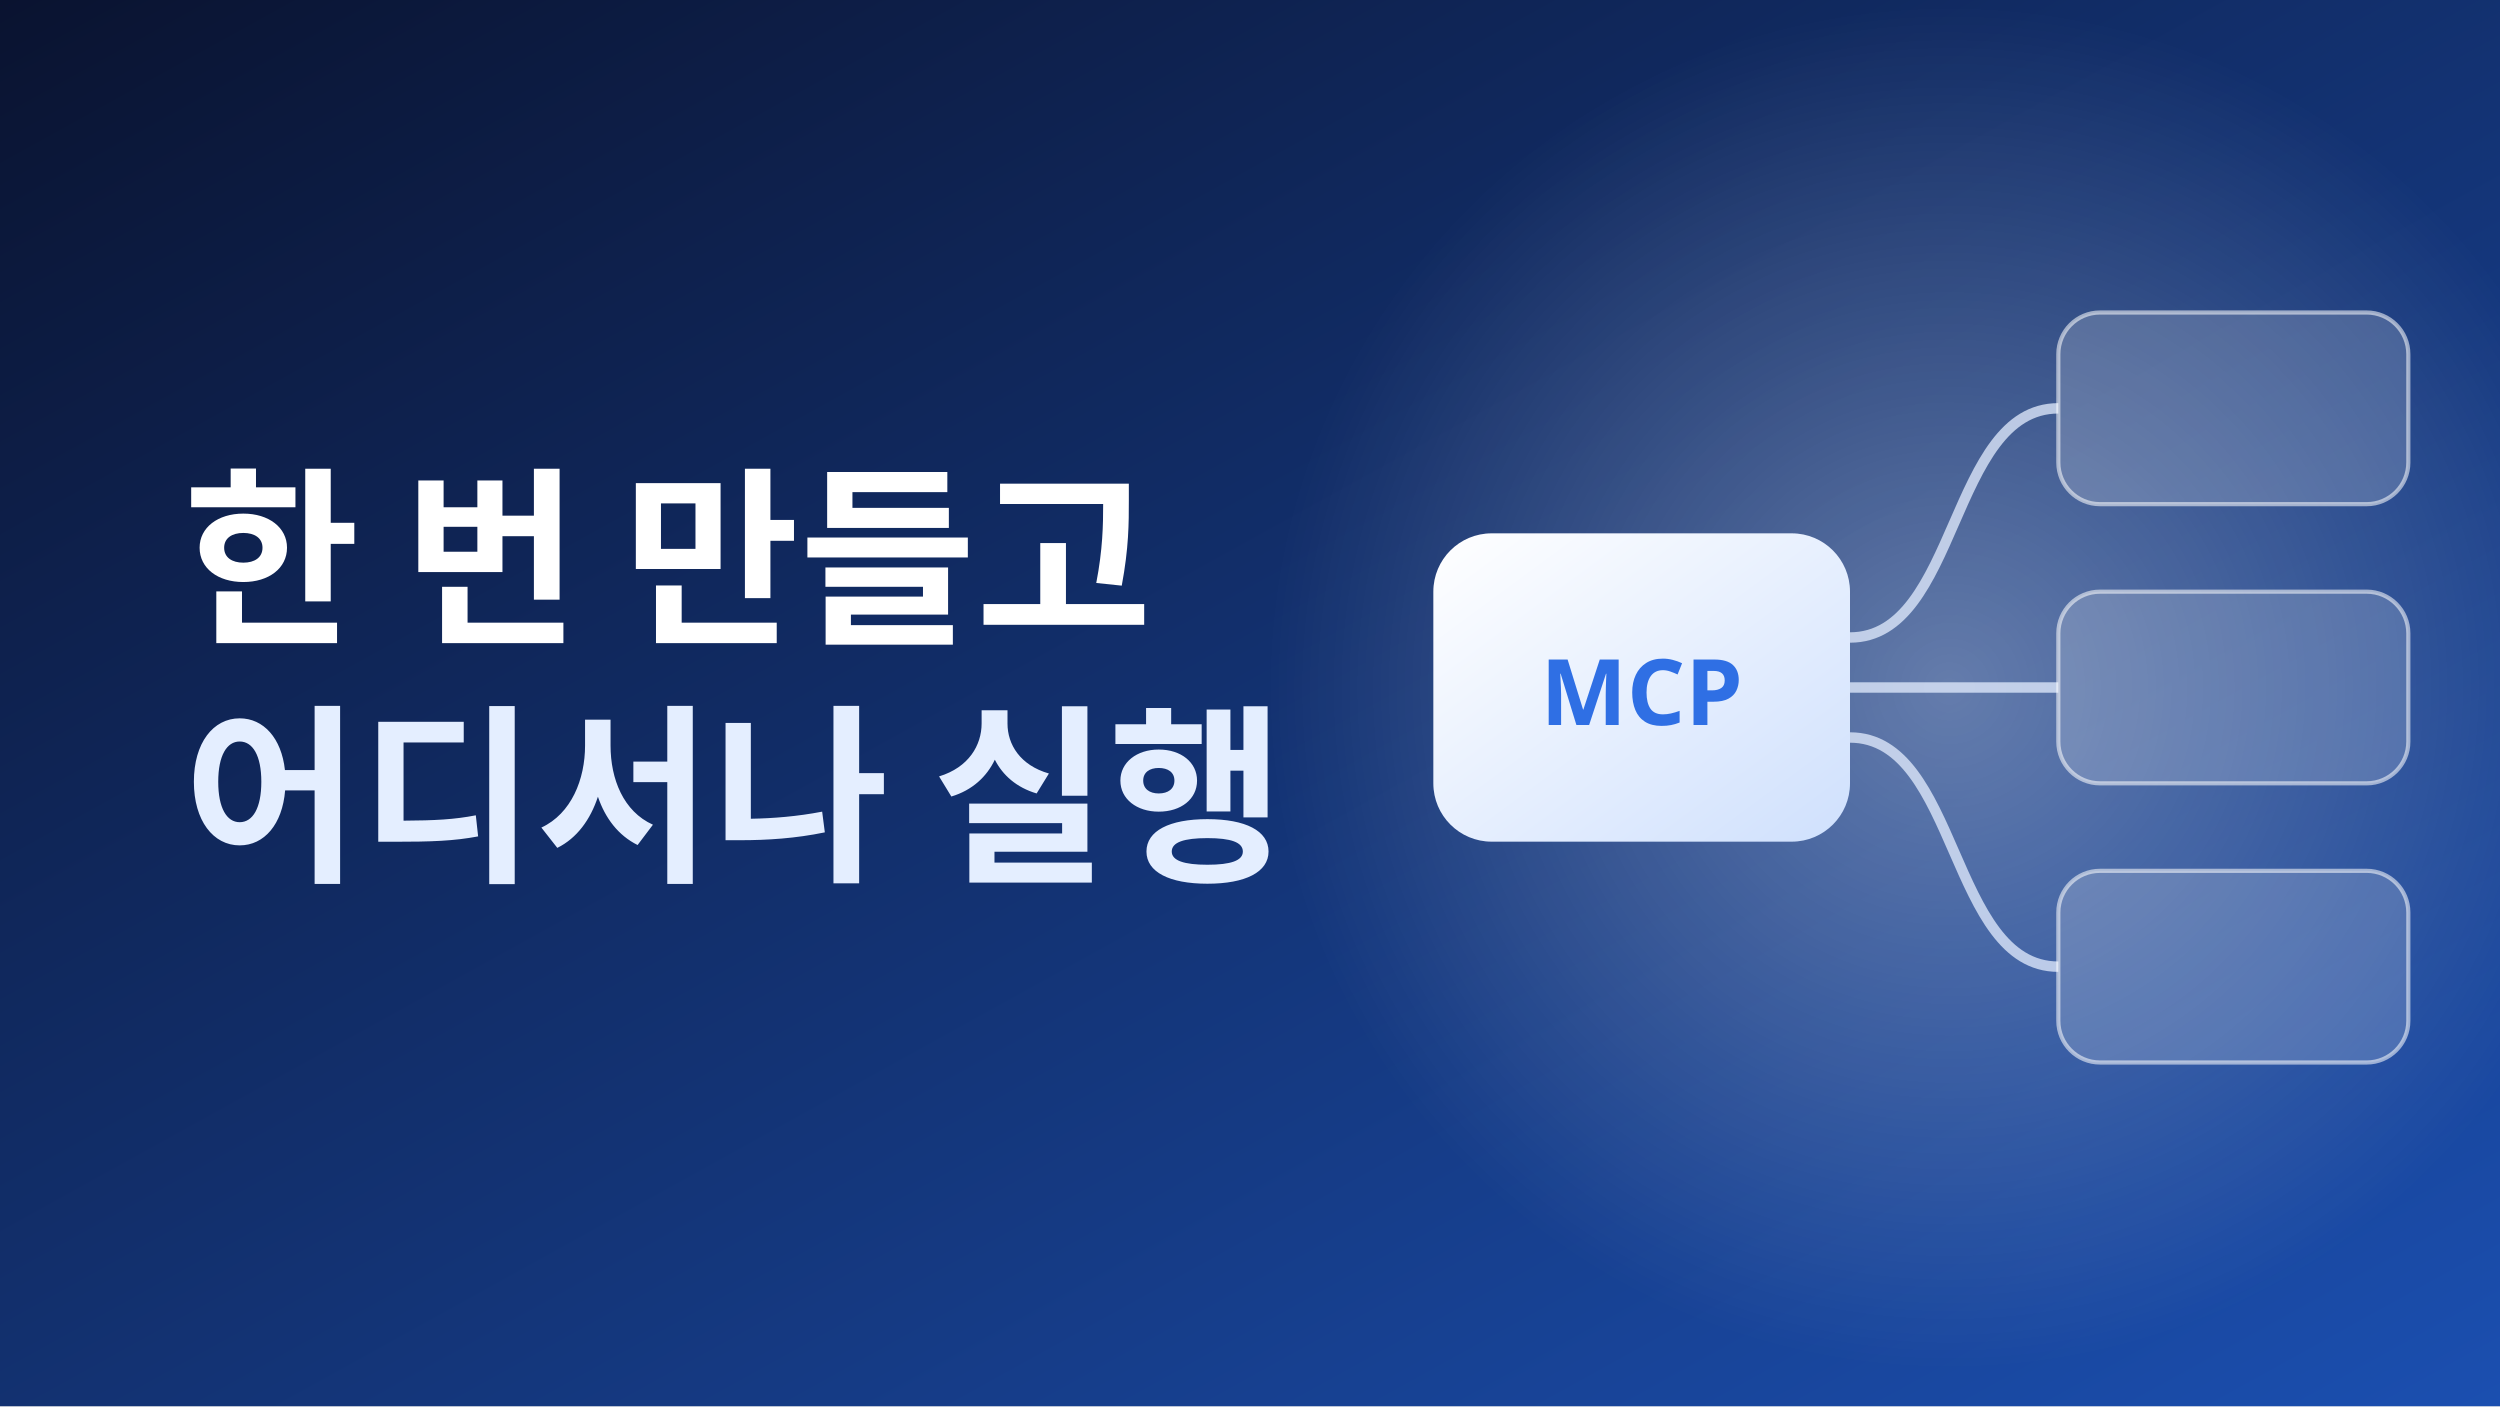
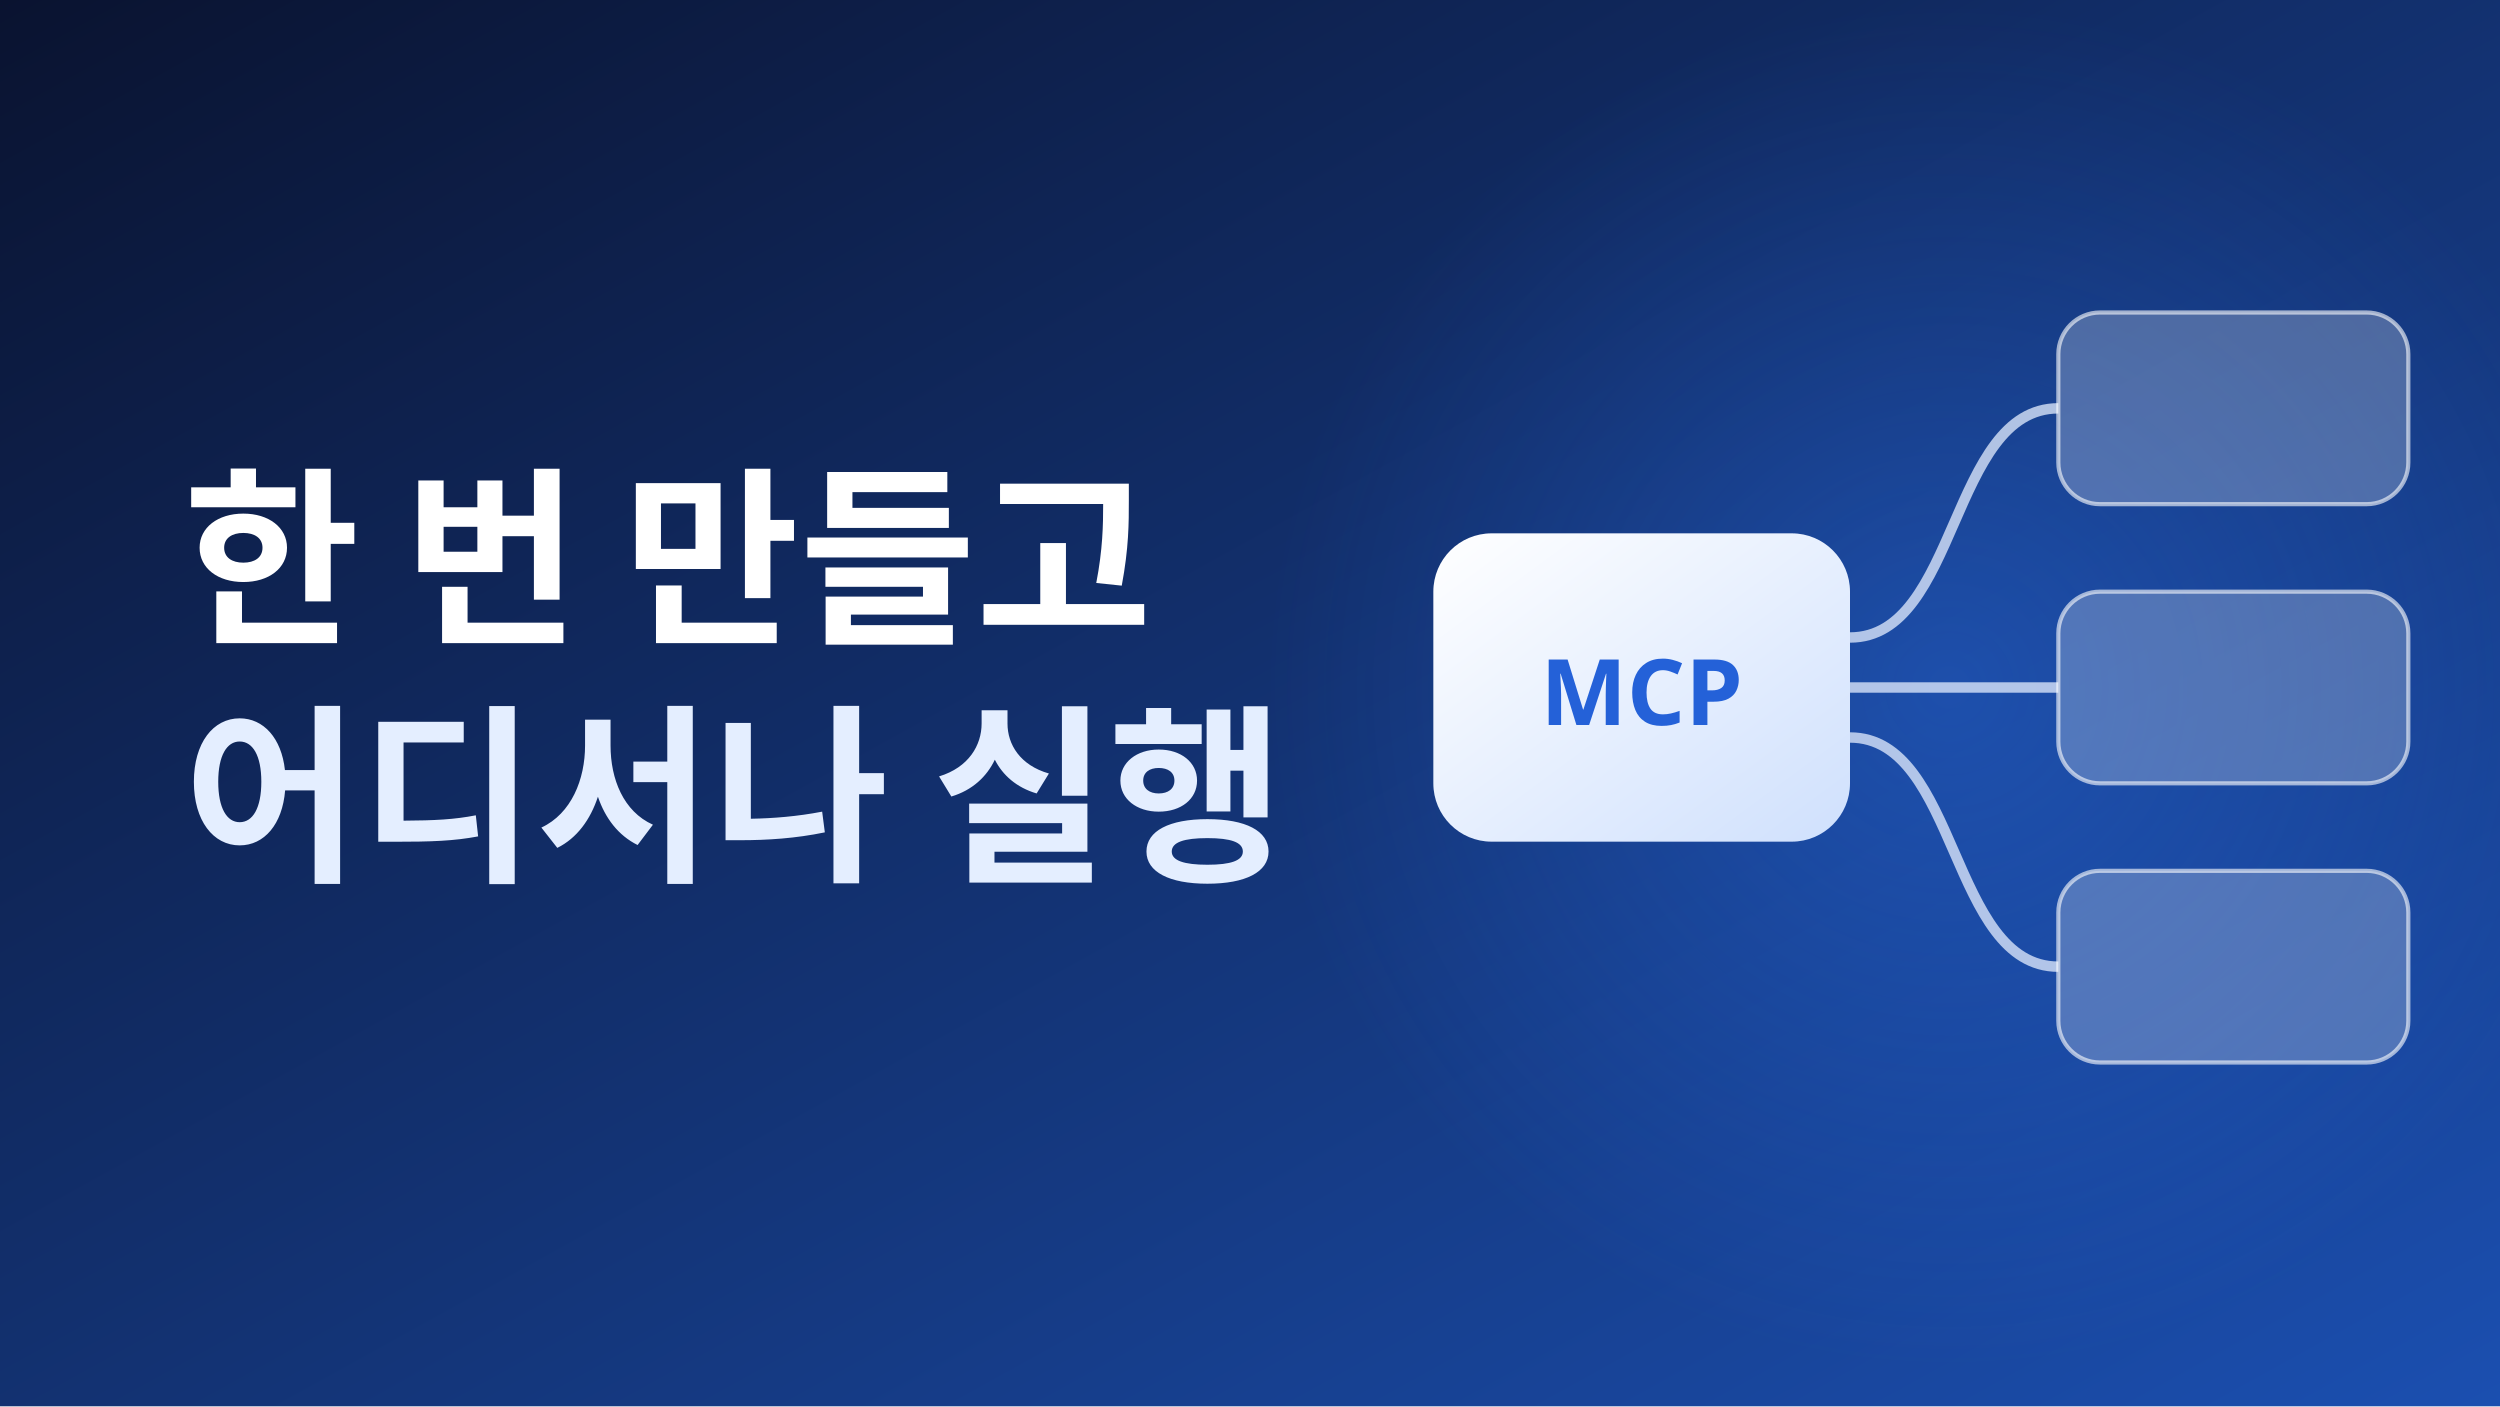
<svg xmlns="http://www.w3.org/2000/svg" viewBox="0 0 1200 675" role="img" aria-label="MCP Apps — 한 번 만든 도구를 어디서나 실행한다">
  <defs>
    <linearGradient id="bg" x1="0" y1="0" x2="1" y2="1">
      <stop offset="0" stop-color="#0a1330" />
      <stop offset="1" stop-color="#1b4fb0" />
    </linearGradient>
    <linearGradient id="badge" x1="0" y1="0" x2="1" y2="1">
      <stop offset="0" stop-color="#ffffff" />
      <stop offset="1" stop-color="#cfe0fd" />
    </linearGradient>
    <radialGradient id="glow" cx="50%" cy="50%" r="50%">
-       <stop offset="0" stop-color="#ffffff" stop-opacity="0.34" />
-       <stop offset="1" stop-color="#ffffff" stop-opacity="0" />
+       <stop offset="0" stop-color="#2f7bff" stop-opacity="0.34" />
+       <stop offset="1" stop-color="#2f7bff" stop-opacity="0" />
    </radialGradient>
  </defs>
  <rect width="1200" height="675" fill="url(#bg)" />
  <circle cx="936" cy="330" r="330" fill="url(#glow)" />
  <text x="88" y="302" font-family="Pretendard,'Pretendard Variable','Malgun Gothic','Apple SD Gothic Neo','Noto Sans KR',sans-serif" font-size="92" font-weight="800" fill="#ffffff">한 번 만들고</text>
  <text x="88" y="416" font-family="Pretendard,'Pretendard Variable','Malgun Gothic','Apple SD Gothic Neo','Noto Sans KR',sans-serif" font-size="92" font-weight="800" fill="#e4eeff">어디서나 실행</text>
  <rect x="688" y="256" width="200" height="148" rx="28" fill="url(#badge)" />
-   <text x="788" y="348" text-anchor="middle" font-family="Pretendard,'Pretendard Variable','Malgun Gothic','Apple SD Gothic Neo','Noto Sans KR',sans-serif" font-size="44" font-weight="800" fill="#2f6fe4">MCP</text>
+   <text x="788" y="348" text-anchor="middle" font-family="Pretendard,'Pretendard Variable','Malgun Gothic','Apple SD Gothic Neo','Noto Sans KR',sans-serif" font-size="44" font-weight="800" fill="#2461d8">MCP</text>
  <g fill="none" stroke="#e4eeff" stroke-width="5" opacity="0.75">
    <path d="M888 306 C 940 306 936 196 988 196" />
    <path d="M888 330 L 988 330" />
    <path d="M888 354 C 940 354 936 464 988 464" />
  </g>
-   <rect x="988" y="150" width="168" height="92" rx="20" fill="#ffffff2e" stroke="#ffffff8c" stroke-width="2" />
-   <rect x="988" y="284" width="168" height="92" rx="20" fill="#ffffff2e" stroke="#ffffff8c" stroke-width="2" />
-   <rect x="988" y="418" width="168" height="92" rx="20" fill="#ffffff2e" stroke="#ffffff8c" stroke-width="2" />
+   <rect x="988" y="150" width="168" height="92" rx="20" fill="#ffffff3d" stroke="#ffffff99" stroke-width="2" />
+   <rect x="988" y="284" width="168" height="92" rx="20" fill="#ffffff3d" stroke="#ffffff99" stroke-width="2" />
+   <rect x="988" y="418" width="168" height="92" rx="20" fill="#ffffff3d" stroke="#ffffff99" stroke-width="2" />
</svg>
